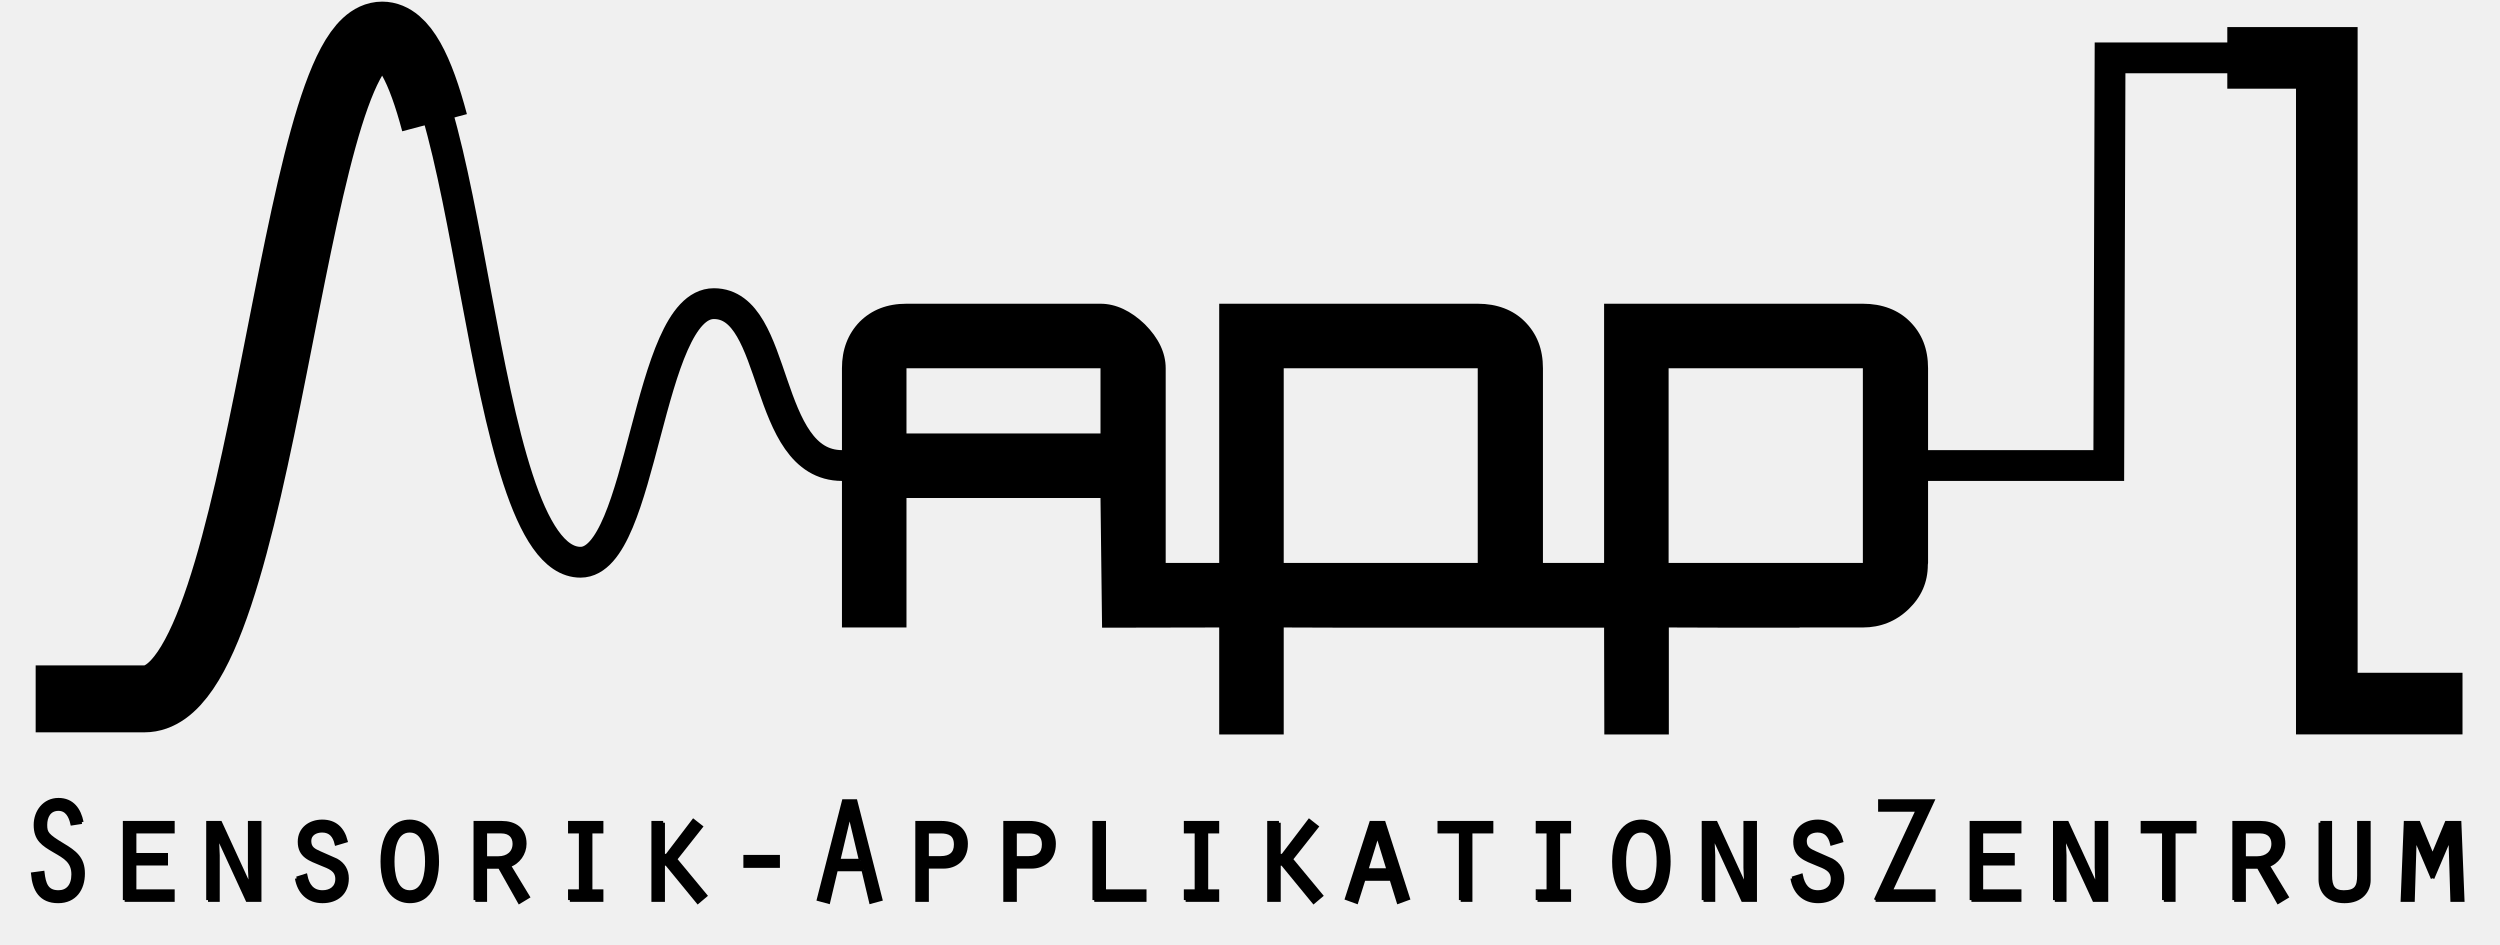
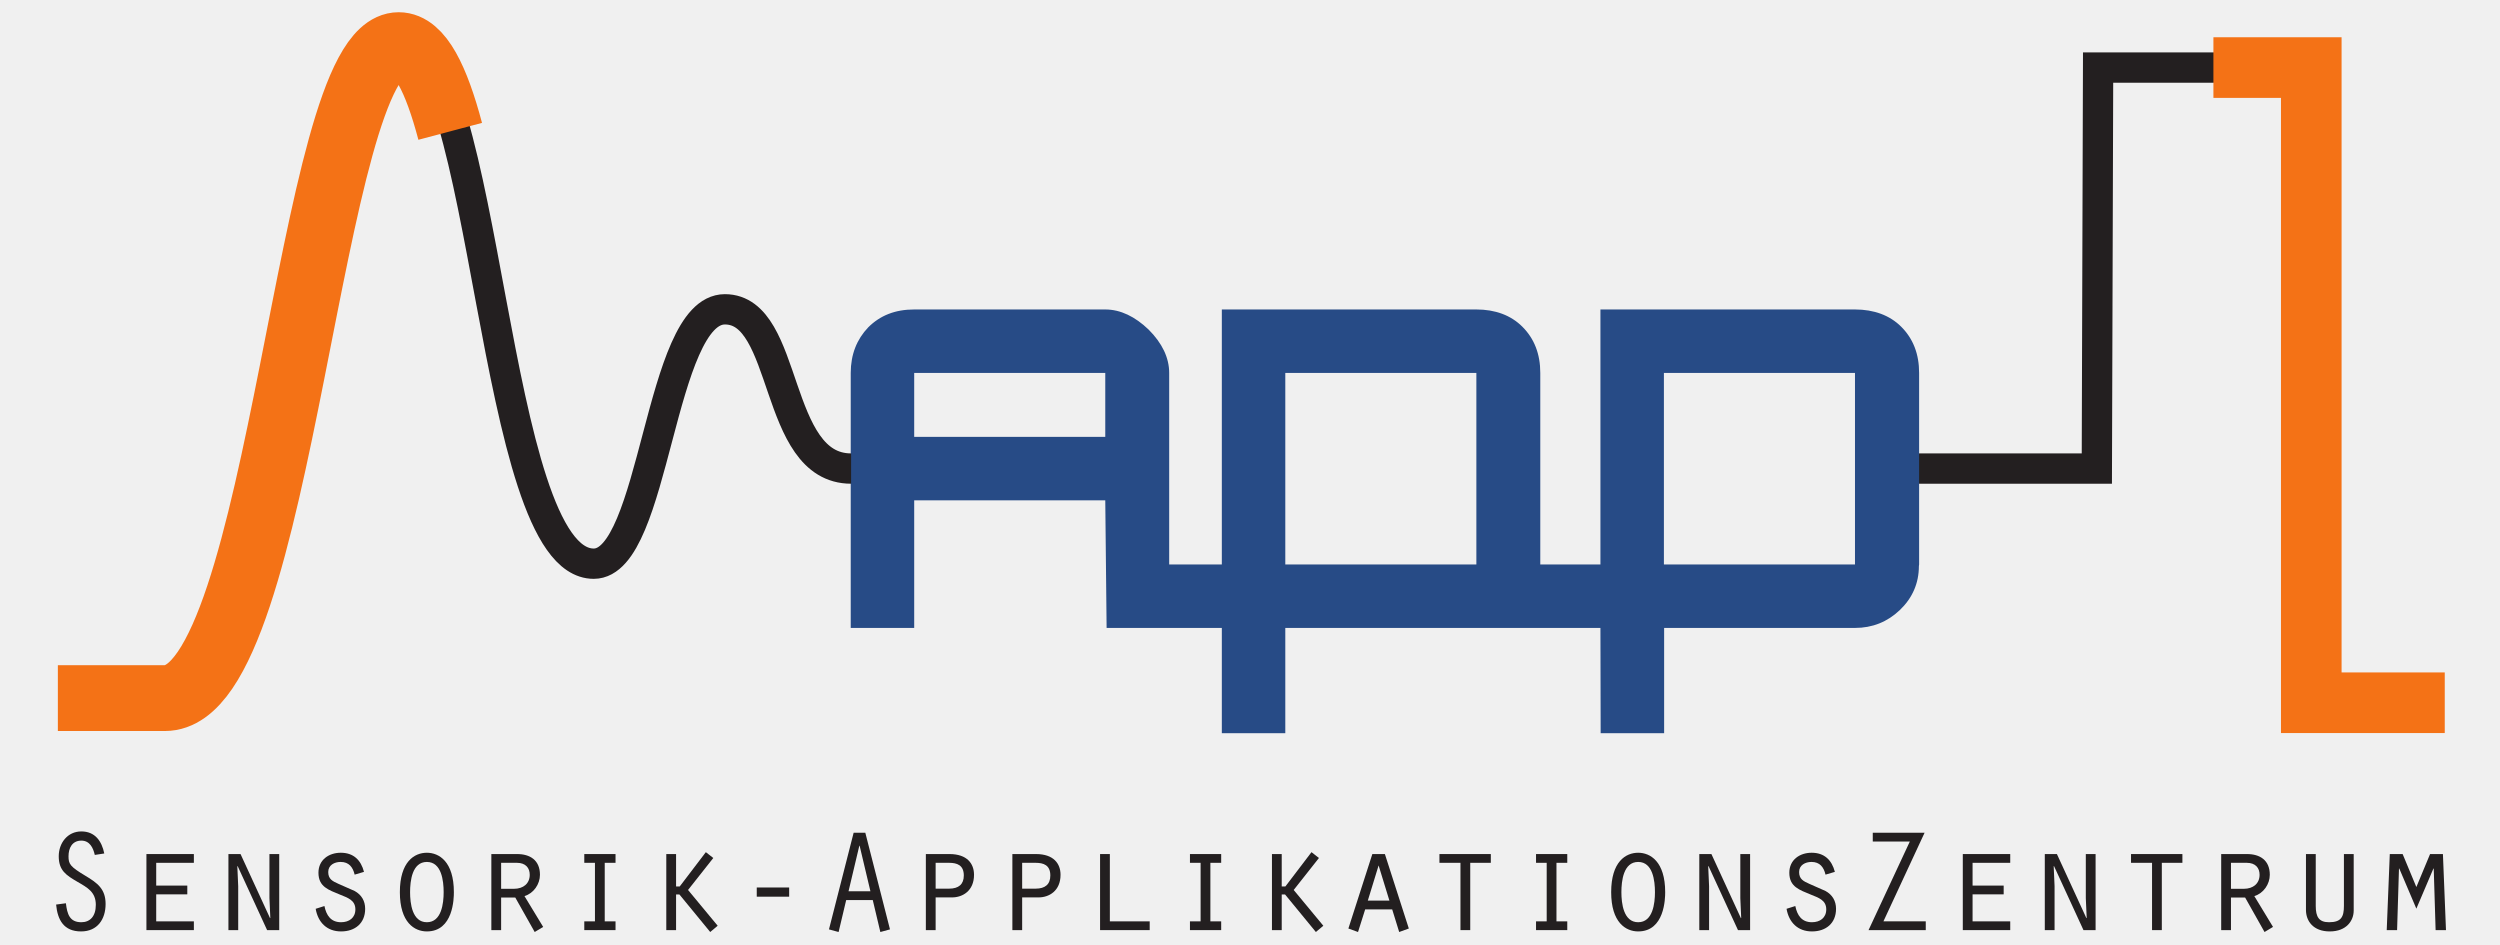
<svg xmlns="http://www.w3.org/2000/svg" id="svg2" version="1.1" width="347.5" height="131.25" xml:space="preserve">
  <defs id="defs6" />
  <g id="g10" transform="matrix(1.25,0,0,-1.25,0,131.25)">
-     <rect transform="scale(1,-1)" y="27.161" x="-344.305" height="282.793" width="337.115" id="rect3059" style="fill:#000000;fill-opacity:1;fill-rule:nonzero;stroke:#ffffff;stroke-width:1.76;stroke-linecap:round;stroke-linejoin:round;stroke-miterlimit:4;stroke-opacity:1;stroke-dasharray:none" />
-     <g id="g3150">
-       <path d="m 211.599,53.233 22.897,0 0.142,45.33 24.103,0 0,-71.521 12.915,0" style="fill:none;stroke:#000000;stroke-width:3.426;stroke-linecap:butt;stroke-linejoin:miter;stroke-miterlimit:3.864;stroke-opacity:1;stroke-dasharray:none" id="path14" />
-       <path style="fill:#000000;fill-opacity:1;fill-rule:nonzero;stroke:none" d="m 100.8,71.225 c -2.147,0 -3.877,-0.675 -5.225,-2.025 -1.289,-1.35 -1.95,-3.065 -1.95,-5.15 l 0,-28.825 7.175,0 0,14.4 21.575,0 0.175,-14.425 13.025,0.025 0,-11.9 7.175,0 0,11.9 7.65,-0.025 27.975,0 0.025,-11.875 7.175,0 0,11.9 7.65,-0.025 6.875,0 0.025,0.025 7.025,0 c 1.962,0 3.663,0.675 5.075,2.025 1.41,1.349 2.15,2.987 2.15,4.95 l 0.025,0.2 0,21.65 c 0,2.147 -0.675,3.851 -2.025,5.2 -1.288,1.289 -3.078,1.975 -5.225,1.975 l -28.775,0 0,-28.825 -6.8,0 0,21.65 c 0,2.147 -0.676,3.851 -2.025,5.2 -1.288,1.289 -3.078,1.975 -5.225,1.975 l -28.75,0 0,-28.825 -5.95,0 0,21.65 c 0,1.717 -0.791,3.366 -2.325,4.9 -1.533,1.472 -3.208,2.275 -4.925,2.275 l -21.575,0 z m 0,-7.175 21.575,0 0,-7.25 -21.575,0 0,7.25 z m 41.95,0 21.575,0 0,-21.65 -21.575,0 0,21.65 z m 42.8,0 21.6,0 0,-21.65 -21.6,0 0,21.65 z" id="path16" />
-       <path d="m 93.652,53.233 c -8.872,0 -6.986,18.002 -14.27,18.002 -7.467,0 -7.838,-28.756 -14.829,-28.756 -11.732,0 -11.834,59.236 -22.055,59.236 -10.221,0 -13.04,-74.749 -26.391,-74.904 -5.954,-0.069 -5.496,0 -5.496,0" style="fill:none;stroke:#000000;stroke-width:3.426;stroke-linecap:butt;stroke-linejoin:miter;stroke-miterlimit:3.864;stroke-opacity:1;stroke-dasharray:none" id="path24" />
-       <path d="m 48.324,91.355 c -1.565,5.893 -3.426,9.743 -5.825,9.743 -10.221,0 -13.081,-73.812 -26.431,-73.812 -8.619,0 -12.102,0 -12.102,0" style="fill:none;stroke:#000000;stroke-width:7.442;stroke-linecap:butt;stroke-linejoin:miter;stroke-miterlimit:3.864;stroke-opacity:1;stroke-dasharray:none" id="path26" />
-       <path d="m 247.676,98.563 11.065,0 0,-71.802 15.09,0" style="fill:none;stroke:#000000;stroke-width:6.853;stroke-linecap:butt;stroke-linejoin:miter;stroke-miterlimit:3.864;stroke-opacity:1;stroke-dasharray:none" id="path28" />
-     </g>
-     <path id="path14-4" style="fill:none;stroke:#ffffff;stroke-width:3.426;stroke-linecap:butt;stroke-linejoin:miter;stroke-miterlimit:3.864;stroke-opacity:1;stroke-dasharray:none" d="m -106.094,-146.586 22.897,0 0.142,45.33 24.103,0 0,-71.521 12.915,0" />
-     <path id="path16-9" d="m -216.893,-128.594 c -2.147,0 -3.877,-0.675 -5.225,-2.025 -1.289,-1.35 -1.95,-3.065 -1.95,-5.15 l 0,-28.825 7.175,0 0,14.4 21.575,0 0.175,-14.425 13.025,0.025 0,-11.9 7.175,0 0,11.9 7.65,-0.025 27.975,0 0.025,-11.875 7.175,0 0,11.9 7.65,-0.025 6.875,0 0.025,0.025 7.025,0 c 1.962,0 3.663,0.675 5.075,2.025 1.41,1.349 2.15,2.987 2.15,4.95 l 0.025,0.2 0,21.65 c 0,2.147 -0.675,3.851 -2.025,5.2 -1.288,1.289 -3.078,1.975 -5.225,1.975 l -28.775,0 0,-28.825 -6.8,0 0,21.65 c 0,2.147 -0.676,3.851 -2.025,5.2 -1.288,1.289 -3.078,1.975 -5.225,1.975 l -28.75,0 0,-28.825 -5.95,0 0,21.65 c 0,1.717 -0.791,3.366 -2.325,4.9 -1.533,1.472 -3.208,2.275 -4.925,2.275 l -21.575,0 z m 0,-7.175 21.575,0 0,-7.25 -21.575,0 0,7.25 z m 41.95,0 21.575,0 0,-21.65 -21.575,0 0,21.65 z m 42.8,0 21.6,0 0,-21.65 -21.6,0 0,21.65 z" style="fill:#ffffff;fill-opacity:1;fill-rule:nonzero;stroke:none" />
-     <path id="path24-0" style="fill:none;stroke:#ffffff;stroke-width:3.426;stroke-linecap:butt;stroke-linejoin:miter;stroke-miterlimit:3.864;stroke-opacity:1;stroke-dasharray:none" d="m -224.041,-146.586 c -8.872,0 -6.986,18.002 -14.27,18.002 -7.467,0 -7.838,-28.756 -14.829,-28.756 -11.732,0 -11.834,59.236 -22.055,59.236 -10.221,0 -13.04,-74.749 -26.391,-74.904 -5.954,-0.069 -5.496,0 -5.496,0" />
-     <path id="path26-0" style="fill:none;stroke:#ffffff;stroke-width:7.442;stroke-linecap:butt;stroke-linejoin:miter;stroke-miterlimit:3.864;stroke-opacity:1;stroke-dasharray:none" d="m -269.369,-108.464 c -1.565,5.893 -3.426,9.743 -5.825,9.743 -10.221,0 -13.081,-73.812 -26.431,-73.812 -8.619,0 -12.102,0 -12.102,0" />
-     <path id="path28-5" style="fill:none;stroke:#ffffff;stroke-width:6.853;stroke-linecap:butt;stroke-linejoin:miter;stroke-miterlimit:3.864;stroke-opacity:1;stroke-dasharray:none" d="m -70.017,-101.257 11.065,0 0,-71.802 15.09,0" />
-     <path id="path30-4" style="fill:#ffffff;fill-opacity:1;fill-rule:nonzero;stroke:none" d="m -308.48,-190.098 c -0.28,1.387 -1.04,2.492 -2.591,2.492 -1.568,0 -2.558,-1.32 -2.558,-2.805 0,-1.617 0.841,-2.145 2.112,-2.888 1.139,-0.66 2.08,-1.155 2.08,-2.607 0,-1.32 -0.677,-1.964 -1.634,-1.964 -1.337,0 -1.601,0.924 -1.749,2.145 l -1.106,-0.148 c 0.165,-1.75 0.875,-3.037 2.822,-3.037 1.848,0 2.773,1.37 2.773,3.103 0,1.7 -0.924,2.376 -2.278,3.185 -1.733,1.04 -1.914,1.32 -1.914,2.212 0,0.924 0.413,1.766 1.452,1.766 0.941,0 1.337,-0.809 1.518,-1.618 l 1.073,0.165" />
-     <path id="path32-9" style="fill:#ffffff;fill-opacity:1;fill-rule:nonzero;stroke:none" d="m -303.715,-198.762 5.364,0 0,0.99 -4.258,0 0,3.053 3.515,0 0,0.99 -3.515,0 0,2.575 4.258,0 0,0.99 -5.364,0 0,-8.598" />
-     <path id="path34-9" style="fill:#ffffff;fill-opacity:1;fill-rule:nonzero;stroke:none" d="m -294.444,-198.762 1.105,0 0,4.968 -0.099,2.245 0.033,0.033 3.334,-7.245 1.369,0 0,8.598 -1.106,0 0,-4.984 0.099,-2.228 -0.033,-0.033 -3.333,7.245 -1.37,0 0,-8.598" />
-     <path id="path36-0" style="fill:#ffffff;fill-opacity:1;fill-rule:nonzero;stroke:none" d="m -284.579,-196.353 c 0.264,-1.535 1.271,-2.558 2.872,-2.558 1.584,0 2.723,0.924 2.723,2.558 0,0.891 -0.412,1.585 -1.188,2.014 l -1.832,0.809 c -0.66,0.297 -1.155,0.528 -1.155,1.337 0,0.776 0.693,1.139 1.403,1.139 0.941,0 1.386,-0.594 1.584,-1.436 l 1.056,0.313 c -0.346,1.337 -1.188,2.162 -2.624,2.162 -1.353,0 -2.525,-0.809 -2.525,-2.261 0,-1.617 1.188,-1.948 2.443,-2.476 0.842,-0.346 1.733,-0.611 1.733,-1.666 0,-0.957 -0.709,-1.452 -1.617,-1.452 -1.155,0 -1.667,0.775 -1.882,1.832 l -0.99,-0.314" />
-     <path id="path38-2" style="fill:#ffffff;fill-opacity:1;fill-rule:evenodd;stroke:none" d="m -272.008,-190.015 c -1.419,0 -3.053,-1.023 -3.053,-4.456 0,-3.449 1.667,-4.439 3.053,-4.439 3.004,0 3.053,3.746 3.053,4.439 0,3.466 -1.684,4.456 -3.053,4.456 z m 0,-1.04 c 1.667,0 1.898,-2.145 1.898,-3.416 0,-1.254 -0.231,-3.4 -1.898,-3.4 -1.667,0 -1.898,2.145 -1.898,3.4 0,1.271 0.231,3.416 1.898,3.416" />
-     <path id="path40-3" style="fill:#ffffff;fill-opacity:1;fill-rule:evenodd;stroke:none" d="m -263.611,-194.092 0,2.938 1.782,0 c 0.99,0 1.452,-0.578 1.452,-1.354 0,-0.973 -0.709,-1.584 -1.782,-1.584 l -1.452,0 z m -1.106,-4.671 1.106,0 0,3.68 1.601,0 2.195,-3.895 0.957,0.578 -2.112,3.482 c 1.039,0.314 1.749,1.354 1.749,2.409 0,1.667 -1.139,2.343 -2.574,2.343 l -2.921,0 0,-8.598" />
-     <path id="path42-7" style="fill:#ffffff;fill-opacity:1;fill-rule:nonzero;stroke:none" d="m -254.209,-198.762 3.532,0 0,0.99 -1.222,0 0,6.618 1.222,0 0,0.99 -3.532,0 0,-0.99 1.205,0 0,-6.618 -1.205,0 0,-0.99" />
-     <path id="path44-1" style="fill:#ffffff;fill-opacity:1;fill-rule:nonzero;stroke:none" d="m -243.832,-190.164 -1.106,0 0,-8.598 1.106,0 0,4.027 0.379,0 3.482,-4.241 0.842,0.709 -3.35,4.043 2.855,3.614 -0.842,0.66 -2.954,-3.879 -0.412,0 0,3.664" />
-     <path id="path46-1" style="fill:#ffffff;fill-opacity:1;fill-rule:nonzero;stroke:none" d="m -234.71,-194.983 3.664,0 0,1.04 -3.664,0 0,-1.04 z" />
-     <path id="path48-2" style="fill:#ffffff;fill-opacity:1;fill-rule:evenodd;stroke:none" d="m -221.594,-195.363 0.858,-3.614 1.09,0.297 -2.789,10.925 -1.32,0 -2.789,-10.925 1.089,-0.297 0.858,3.614 3.004,0 z m -0.264,0.991 -2.476,0 1.221,5.149 0.033,0 1.221,-5.149" />
-     <path id="path50-6" style="fill:#ffffff;fill-opacity:1;fill-rule:evenodd;stroke:none" d="m -214.485,-195.065 1.848,0 c 1.205,0 2.492,0.743 2.492,2.558 0,1.254 -0.775,2.343 -2.772,2.343 l -2.674,0 0,-8.598 1.106,0 0,3.697 z m 0,0.99 0,2.921 1.518,0 c 0.908,0 1.667,-0.264 1.667,-1.436 0,-0.99 -0.578,-1.485 -1.667,-1.485 l -1.518,0" />
-     <path id="path52-2" style="fill:#ffffff;fill-opacity:1;fill-rule:evenodd;stroke:none" d="m -204.703,-195.065 1.849,0 c 1.204,0 2.491,0.743 2.491,2.558 0,1.254 -0.775,2.343 -2.772,2.343 l -2.674,0 0,-8.598 1.106,0 0,3.697 z m 0,0.99 0,2.921 1.518,0 c 0.908,0 1.667,-0.264 1.667,-1.436 0,-0.99 -0.577,-1.485 -1.667,-1.485 l -1.518,0" />
-     <path id="path54-5" style="fill:#ffffff;fill-opacity:1;fill-rule:nonzero;stroke:none" d="m -195.894,-198.762 5.611,0 0,0.99 -4.505,0 0,7.608 -1.106,0 0,-8.598" />
-     <path id="path56-5" style="fill:#ffffff;fill-opacity:1;fill-rule:nonzero;stroke:none" d="m -185.732,-198.762 3.532,0 0,0.99 -1.222,0 0,6.618 1.222,0 0,0.99 -3.532,0 0,-0.99 1.205,0 0,-6.618 -1.205,0 0,-0.99" />
-     <path id="path58-0" style="fill:#ffffff;fill-opacity:1;fill-rule:nonzero;stroke:none" d="m -175.356,-190.164 -1.105,0 0,-8.598 1.105,0 0,4.027 0.38,0 3.482,-4.241 0.842,0.709 -3.35,4.043 2.854,3.614 -0.841,0.66 -2.954,-3.879 -0.413,0 0,3.664" />
-     <path id="path60-0" style="fill:#ffffff;fill-opacity:1;fill-rule:evenodd;stroke:none" d="m -162.867,-196.419 0.792,-2.558 1.089,0.396 -2.706,8.416 -1.419,0 -2.707,-8.416 1.089,-0.396 0.809,2.558 3.053,0 z m -0.313,0.99 -2.443,0 1.221,3.977 1.222,-3.977" />
-     <path id="path62-3" style="fill:#ffffff;fill-opacity:1;fill-rule:nonzero;stroke:none" d="m -155.147,-198.762 1.105,0 0,7.608 2.327,0 0,0.99 -5.809,0 0,-0.99 2.377,0 0,-7.608" />
-     <path id="path64-9" style="fill:#ffffff;fill-opacity:1;fill-rule:nonzero;stroke:none" d="m -146.603,-198.762 3.532,0 0,0.99 -1.222,0 0,6.618 1.222,0 0,0.99 -3.532,0 0,-0.99 1.205,0 0,-6.618 -1.205,0 0,-0.99" />
-     <path id="path66-2" style="fill:#ffffff;fill-opacity:1;fill-rule:evenodd;stroke:none" d="m -135.054,-190.015 c -1.42,0 -3.053,-1.023 -3.053,-4.456 0,-3.449 1.666,-4.439 3.053,-4.439 3.003,0 3.053,3.746 3.053,4.439 0,3.466 -1.684,4.456 -3.053,4.456 z m 0,-1.04 c 1.666,0 1.897,-2.145 1.897,-3.416 0,-1.254 -0.231,-3.4 -1.897,-3.4 -1.668,0 -1.898,2.145 -1.898,3.4 0,1.271 0.23,3.416 1.898,3.416" />
-     <path id="path68-2" style="fill:#ffffff;fill-opacity:1;fill-rule:nonzero;stroke:none" d="m -128.144,-198.762 1.106,0 0,4.968 -0.099,2.245 0.033,0.033 3.334,-7.245 1.37,0 0,8.598 -1.106,0 0,-4.984 0.099,-2.228 -0.034,-0.033 -3.333,7.245 -1.37,0 0,-8.598" />
-     <path id="path70-9" style="fill:#ffffff;fill-opacity:1;fill-rule:nonzero;stroke:none" d="m -118.279,-196.353 c 0.264,-1.535 1.271,-2.558 2.872,-2.558 1.584,0 2.723,0.924 2.723,2.558 0,0.891 -0.413,1.585 -1.189,2.014 l -1.831,0.809 c -0.661,0.297 -1.156,0.528 -1.156,1.337 0,0.776 0.694,1.139 1.403,1.139 0.941,0 1.386,-0.594 1.584,-1.436 l 1.057,0.313 c -0.347,1.337 -1.189,2.162 -2.625,2.162 -1.353,0 -2.525,-0.809 -2.525,-2.261 0,-1.617 1.189,-1.948 2.443,-2.476 0.842,-0.346 1.733,-0.611 1.733,-1.666 0,-0.957 -0.71,-1.452 -1.617,-1.452 -1.156,0 -1.667,0.775 -1.882,1.832 l -0.99,-0.314" />
-     <path id="path72-0" style="fill:#ffffff;fill-opacity:1;fill-rule:nonzero;stroke:none" d="m -109.009,-198.762 6.469,0 0,0.99 -4.786,0 4.654,10.018 -5.859,0 0,-0.99 4.192,0 -4.67,-10.018" />
-     <path id="path74-7" style="fill:#ffffff;fill-opacity:1;fill-rule:nonzero;stroke:none" d="m -98.352,-198.762 5.363,0 0,0.99 -4.258,0 0,3.053 3.516,0 0,0.99 -3.516,0 0,2.575 4.258,0 0,0.99 -5.363,0 0,-8.598" />
-     <path id="path76-7" style="fill:#ffffff;fill-opacity:1;fill-rule:nonzero;stroke:none" d="m -89.081,-198.762 1.105,0 0,4.968 -0.099,2.245 0.033,0.033 3.334,-7.245 1.37,0 0,8.598 -1.106,0 0,-4.984 0.099,-2.228 -0.033,-0.033 -3.334,7.245 -1.369,0 0,-8.598" />
-     <path id="path78-2" style="fill:#ffffff;fill-opacity:1;fill-rule:nonzero;stroke:none" d="m -76.955,-198.762 1.105,0 0,7.608 2.327,0 0,0.99 -5.809,0 0,-0.99 2.377,0 0,-7.608" />
-     <path id="path80-7" style="fill:#ffffff;fill-opacity:1;fill-rule:evenodd;stroke:none" d="m -68.031,-194.092 0,2.938 1.782,0 c 0.99,0 1.452,-0.578 1.452,-1.354 0,-0.973 -0.709,-1.584 -1.782,-1.584 l -1.452,0 z m -1.106,-4.671 1.106,0 0,3.68 1.601,0 2.194,-3.895 0.957,0.578 -2.112,3.482 c 1.04,0.314 1.749,1.354 1.749,2.409 0,1.667 -1.138,2.343 -2.574,2.343 l -2.921,0 0,-8.598" />
-     <path id="path82-3" style="fill:#ffffff;fill-opacity:1;fill-rule:nonzero;stroke:none" d="m -59.553,-190.164 0,-6.321 c 0,-1.254 0.825,-2.426 2.69,-2.426 1.898,0 2.707,1.221 2.707,2.36 l 0,6.386 -1.106,0 0,-5.858 c 0,-1.238 -0.297,-1.848 -1.683,-1.848 -1.139,0 -1.502,0.594 -1.502,1.848 l 0,5.858 -1.106,0" />
-     <path id="path84-4" style="fill:#ffffff;fill-opacity:1;fill-rule:nonzero;stroke:none" d="m -47.072,-196.336 1.931,4.538 0.033,0 0.214,-6.964 1.172,0 -0.346,8.598 -1.453,0 -1.551,-3.729 -1.551,3.729 -1.453,0 -0.346,-8.598 1.172,0 0.214,6.964 0.033,0 1.931,-4.538" />
-     <g id="g3120" style="fill:#000000;stroke:#000000;stroke-width:0.4;stroke-miterlimit:4;stroke-dasharray:none" transform="translate(-3.44485,59.11494)">
-       <path d="m 12.539,-45.537 c -0.28,1.387 -1.04,2.492 -2.591,2.492 -1.568,0 -2.558,-1.32 -2.558,-2.805 0,-1.617 0.841,-2.145 2.112,-2.888 1.139,-0.66 2.08,-1.155 2.08,-2.607 0,-1.32 -0.677,-1.964 -1.634,-1.964 -1.337,0 -1.601,0.924 -1.749,2.145 l -1.106,-0.148 c 0.165,-1.75 0.875,-3.037 2.822,-3.037 1.848,0 2.773,1.37 2.773,3.103 0,1.7 -0.924,2.376 -2.278,3.185 -1.733,1.04 -1.914,1.32 -1.914,2.212 0,0.924 0.413,1.766 1.452,1.766 0.941,0 1.337,-0.809 1.518,-1.618 l 1.073,0.165" style="fill:#000000;fill-opacity:1;fill-rule:nonzero;stroke:#000000;stroke-width:0.4;stroke-miterlimit:4;stroke-dasharray:none" id="path30-4-3" />
-       <path d="m 17.305,-54.201 5.364,0 0,0.99 -4.258,0 0,3.053 3.515,0 0,0.99 -3.515,0 0,2.575 4.258,0 0,0.99 -5.364,0 0,-8.598" style="fill:#000000;fill-opacity:1;fill-rule:nonzero;stroke:#000000;stroke-width:0.4;stroke-miterlimit:4;stroke-dasharray:none" id="path32-9-6" />
-       <path d="m 26.576,-54.201 1.105,0 0,4.968 -0.099,2.245 0.033,0.033 3.334,-7.245 1.369,0 0,8.598 -1.106,0 0,-4.984 0.099,-2.228 -0.033,-0.033 -3.333,7.245 -1.37,0 0,-8.598" style="fill:#000000;fill-opacity:1;fill-rule:nonzero;stroke:#000000;stroke-width:0.4;stroke-miterlimit:4;stroke-dasharray:none" id="path34-9-7" />
-       <path d="m 36.44,-51.791 c 0.264,-1.535 1.271,-2.558 2.872,-2.558 1.584,0 2.723,0.924 2.723,2.558 0,0.891 -0.412,1.585 -1.188,2.014 l -1.832,0.809 c -0.66,0.297 -1.155,0.528 -1.155,1.337 0,0.776 0.693,1.139 1.403,1.139 0.941,0 1.386,-0.594 1.584,-1.436 l 1.056,0.313 c -0.346,1.337 -1.188,2.162 -2.624,2.162 -1.353,0 -2.525,-0.809 -2.525,-2.261 0,-1.617 1.188,-1.948 2.443,-2.476 0.842,-0.346 1.733,-0.611 1.733,-1.666 0,-0.957 -0.709,-1.452 -1.617,-1.452 -1.155,0 -1.667,0.775 -1.882,1.832 l -0.99,-0.314" style="fill:#000000;fill-opacity:1;fill-rule:nonzero;stroke:#000000;stroke-width:0.4;stroke-miterlimit:4;stroke-dasharray:none" id="path36-0-5" />
-       <path d="m 49.012,-45.454 c -1.419,0 -3.053,-1.023 -3.053,-4.456 0,-3.449 1.667,-4.439 3.053,-4.439 3.004,0 3.053,3.746 3.053,4.439 0,3.466 -1.684,4.456 -3.053,4.456 z m 0,-1.04 c 1.667,0 1.898,-2.145 1.898,-3.416 0,-1.254 -0.231,-3.4 -1.898,-3.4 -1.667,0 -1.898,2.145 -1.898,3.4 0,1.271 0.231,3.416 1.898,3.416" style="fill:#000000;fill-opacity:1;fill-rule:evenodd;stroke:#000000;stroke-width:0.4;stroke-miterlimit:4;stroke-dasharray:none" id="path38-2-3" />
-       <path d="m 57.408,-49.53 0,2.938 1.782,0 c 0.99,0 1.452,-0.578 1.452,-1.354 0,-0.973 -0.709,-1.584 -1.782,-1.584 l -1.452,0 z m -1.106,-4.671 1.106,0 0,3.68 1.601,0 2.195,-3.895 0.957,0.578 -2.112,3.482 c 1.039,0.314 1.749,1.354 1.749,2.409 0,1.667 -1.139,2.343 -2.574,2.343 l -2.921,0 0,-8.598" style="fill:#000000;fill-opacity:1;fill-rule:evenodd;stroke:#000000;stroke-width:0.4;stroke-miterlimit:4;stroke-dasharray:none" id="path40-3-5" />
-       <path d="m 66.811,-54.201 3.532,0 0,0.99 -1.222,0 0,6.618 1.222,0 0,0.99 -3.532,0 0,-0.99 1.205,0 0,-6.618 -1.205,0 0,-0.99" style="fill:#000000;fill-opacity:1;fill-rule:nonzero;stroke:#000000;stroke-width:0.4;stroke-miterlimit:4;stroke-dasharray:none" id="path42-7-6" />
-       <path d="m 77.187,-45.603 -1.106,0 0,-8.598 1.106,0 0,4.027 0.379,0 3.482,-4.241 0.842,0.709 -3.35,4.043 2.855,3.614 -0.842,0.66 -2.954,-3.879 -0.412,0 0,3.664" style="fill:#000000;fill-opacity:1;fill-rule:nonzero;stroke:#000000;stroke-width:0.4;stroke-miterlimit:4;stroke-dasharray:none" id="path44-1-2" />
-       <path d="m 86.309,-50.421 3.664,0 0,1.04 -3.664,0 0,-1.04 z" style="fill:#000000;fill-opacity:1;fill-rule:nonzero;stroke:#000000;stroke-width:0.4;stroke-miterlimit:4;stroke-dasharray:none" id="path46-1-9" />
-       <path d="m 99.426,-50.801 0.858,-3.614 1.09,0.297 -2.789,10.925 -1.32,0 -2.789,-10.925 1.089,-0.297 0.858,3.614 3.004,0 z m -0.264,0.991 -2.476,0 1.221,5.149 0.033,0 1.221,-5.149" style="fill:#000000;fill-opacity:1;fill-rule:evenodd;stroke:#000000;stroke-width:0.4;stroke-miterlimit:4;stroke-dasharray:none" id="path48-2-1" />
-       <path d="m 106.534,-50.504 1.848,0 c 1.205,0 2.492,0.743 2.492,2.558 0,1.254 -0.775,2.343 -2.772,2.343 l -2.674,0 0,-8.598 1.106,0 0,3.697 z m 0,0.99 0,2.921 1.518,0 c 0.908,0 1.667,-0.264 1.667,-1.436 0,-0.99 -0.578,-1.485 -1.667,-1.485 l -1.518,0" style="fill:#000000;fill-opacity:1;fill-rule:evenodd;stroke:#000000;stroke-width:0.4;stroke-miterlimit:4;stroke-dasharray:none" id="path50-6-2" />
-       <path d="m 116.317,-50.504 1.849,0 c 1.204,0 2.491,0.743 2.491,2.558 0,1.254 -0.775,2.343 -2.772,2.343 l -2.674,0 0,-8.598 1.106,0 0,3.697 z m 0,0.99 0,2.921 1.518,0 c 0.908,0 1.667,-0.264 1.667,-1.436 0,-0.99 -0.577,-1.485 -1.667,-1.485 l -1.518,0" style="fill:#000000;fill-opacity:1;fill-rule:evenodd;stroke:#000000;stroke-width:0.4;stroke-miterlimit:4;stroke-dasharray:none" id="path52-2-7" />
-       <path d="m 125.126,-54.201 5.611,0 0,0.99 -4.505,0 0,7.608 -1.106,0 0,-8.598" style="fill:#000000;fill-opacity:1;fill-rule:nonzero;stroke:#000000;stroke-width:0.4;stroke-miterlimit:4;stroke-dasharray:none" id="path54-5-0" />
-       <path d="m 135.287,-54.201 3.532,0 0,0.99 -1.222,0 0,6.618 1.222,0 0,0.99 -3.532,0 0,-0.99 1.205,0 0,-6.618 -1.205,0 0,-0.99" style="fill:#000000;fill-opacity:1;fill-rule:nonzero;stroke:#000000;stroke-width:0.4;stroke-miterlimit:4;stroke-dasharray:none" id="path56-5-9" />
-       <path d="m 145.663,-45.603 -1.105,0 0,-8.598 1.105,0 0,4.027 0.38,0 3.482,-4.241 0.842,0.709 -3.35,4.043 2.854,3.614 -0.841,0.66 -2.954,-3.879 -0.413,0 0,3.664" style="fill:#000000;fill-opacity:1;fill-rule:nonzero;stroke:#000000;stroke-width:0.4;stroke-miterlimit:4;stroke-dasharray:none" id="path58-0-3" />
-       <path d="m 158.153,-51.857 0.792,-2.558 1.089,0.396 -2.706,8.416 -1.419,0 -2.707,-8.416 1.089,-0.396 0.809,2.558 3.053,0 z m -0.313,0.99 -2.443,0 1.221,3.977 1.222,-3.977" style="fill:#000000;fill-opacity:1;fill-rule:evenodd;stroke:#000000;stroke-width:0.4;stroke-miterlimit:4;stroke-dasharray:none" id="path60-0-6" />
-       <path d="m 165.873,-54.201 1.105,0 0,7.608 2.327,0 0,0.99 -5.809,0 0,-0.99 2.377,0 0,-7.608" style="fill:#000000;fill-opacity:1;fill-rule:nonzero;stroke:#000000;stroke-width:0.4;stroke-miterlimit:4;stroke-dasharray:none" id="path62-3-0" />
-       <path d="m 174.417,-54.201 3.532,0 0,0.99 -1.222,0 0,6.618 1.222,0 0,0.99 -3.532,0 0,-0.99 1.205,0 0,-6.618 -1.205,0 0,-0.99" style="fill:#000000;fill-opacity:1;fill-rule:nonzero;stroke:#000000;stroke-width:0.4;stroke-miterlimit:4;stroke-dasharray:none" id="path64-9-6" />
-       <path d="m 185.965,-45.454 c -1.42,0 -3.053,-1.023 -3.053,-4.456 0,-3.449 1.666,-4.439 3.053,-4.439 3.003,0 3.053,3.746 3.053,4.439 0,3.466 -1.684,4.456 -3.053,4.456 z m 0,-1.04 c 1.666,0 1.897,-2.145 1.897,-3.416 0,-1.254 -0.231,-3.4 -1.897,-3.4 -1.668,0 -1.898,2.145 -1.898,3.4 0,1.271 0.23,3.416 1.898,3.416" style="fill:#000000;fill-opacity:1;fill-rule:evenodd;stroke:#000000;stroke-width:0.4;stroke-miterlimit:4;stroke-dasharray:none" id="path66-2-2" />
-       <path d="m 192.875,-54.201 1.106,0 0,4.968 -0.099,2.245 0.033,0.033 3.334,-7.245 1.37,0 0,8.598 -1.106,0 0,-4.984 0.099,-2.228 -0.034,-0.033 -3.333,7.245 -1.37,0 0,-8.598" style="fill:#000000;fill-opacity:1;fill-rule:nonzero;stroke:#000000;stroke-width:0.4;stroke-miterlimit:4;stroke-dasharray:none" id="path68-2-6" />
-       <path d="m 202.74,-51.791 c 0.264,-1.535 1.271,-2.558 2.872,-2.558 1.584,0 2.723,0.924 2.723,2.558 0,0.891 -0.413,1.585 -1.189,2.014 l -1.831,0.809 c -0.661,0.297 -1.156,0.528 -1.156,1.337 0,0.776 0.694,1.139 1.403,1.139 0.941,0 1.386,-0.594 1.584,-1.436 l 1.057,0.313 c -0.347,1.337 -1.189,2.162 -2.625,2.162 -1.353,0 -2.525,-0.809 -2.525,-2.261 0,-1.617 1.189,-1.948 2.443,-2.476 0.842,-0.346 1.733,-0.611 1.733,-1.666 0,-0.957 -0.71,-1.452 -1.617,-1.452 -1.156,0 -1.667,0.775 -1.882,1.832 l -0.99,-0.314" style="fill:#000000;fill-opacity:1;fill-rule:nonzero;stroke:#000000;stroke-width:0.4;stroke-miterlimit:4;stroke-dasharray:none" id="path70-9-1" />
-       <path d="m 212.011,-54.201 6.469,0 0,0.99 -4.786,0 4.654,10.018 -5.859,0 0,-0.99 4.192,0 -4.67,-10.018" style="fill:#000000;fill-opacity:1;fill-rule:nonzero;stroke:#000000;stroke-width:0.4;stroke-miterlimit:4;stroke-dasharray:none" id="path72-0-8" />
-       <path d="m 222.667,-54.201 5.363,0 0,0.99 -4.258,0 0,3.053 3.516,0 0,0.99 -3.516,0 0,2.575 4.258,0 0,0.99 -5.363,0 0,-8.598" style="fill:#000000;fill-opacity:1;fill-rule:nonzero;stroke:#000000;stroke-width:0.4;stroke-miterlimit:4;stroke-dasharray:none" id="path74-7-7" />
-       <path d="m 231.938,-54.201 1.105,0 0,4.968 -0.099,2.245 0.033,0.033 3.334,-7.245 1.37,0 0,8.598 -1.106,0 0,-4.984 0.099,-2.228 -0.033,-0.033 -3.334,7.245 -1.369,0 0,-8.598" style="fill:#000000;fill-opacity:1;fill-rule:nonzero;stroke:#000000;stroke-width:0.4;stroke-miterlimit:4;stroke-dasharray:none" id="path76-7-9" />
-       <path d="m 244.064,-54.201 1.105,0 0,7.608 2.327,0 0,0.99 -5.809,0 0,-0.99 2.377,0 0,-7.608" style="fill:#000000;fill-opacity:1;fill-rule:nonzero;stroke:#000000;stroke-width:0.4;stroke-miterlimit:4;stroke-dasharray:none" id="path78-2-2" />
-       <path d="m 252.988,-49.53 0,2.938 1.782,0 c 0.99,0 1.452,-0.578 1.452,-1.354 0,-0.973 -0.709,-1.584 -1.782,-1.584 l -1.452,0 z m -1.106,-4.671 1.106,0 0,3.68 1.601,0 2.194,-3.895 0.957,0.578 -2.112,3.482 c 1.04,0.314 1.749,1.354 1.749,2.409 0,1.667 -1.138,2.343 -2.574,2.343 l -2.921,0 0,-8.598" style="fill:#000000;fill-opacity:1;fill-rule:evenodd;stroke:#000000;stroke-width:0.4;stroke-miterlimit:4;stroke-dasharray:none" id="path80-7-0" />
-       <path d="m 261.466,-45.603 0,-6.321 c 0,-1.254 0.825,-2.426 2.69,-2.426 1.898,0 2.707,1.221 2.707,2.36 l 0,6.386 -1.106,0 0,-5.858 c 0,-1.238 -0.297,-1.848 -1.683,-1.848 -1.139,0 -1.502,0.594 -1.502,1.848 l 0,5.858 -1.106,0" style="fill:#000000;fill-opacity:1;fill-rule:nonzero;stroke:#000000;stroke-width:0.4;stroke-miterlimit:4;stroke-dasharray:none" id="path82-3-2" />
-       <path d="m 273.947,-51.775 1.931,4.538 0.033,0 0.214,-6.964 1.172,0 -0.346,8.598 -1.453,0 -1.551,-3.729 -1.551,3.729 -1.453,0 -0.346,-8.598 1.172,0 0.214,6.964 0.033,0 1.931,-4.538" style="fill:#000000;fill-opacity:1;fill-rule:nonzero;stroke:#000000;stroke-width:0.4;stroke-miterlimit:4;stroke-dasharray:none" id="path84-4-3" />
+     <g transform="matrix(0.09835303,0,0,0.09836843,2.534641,0.531228)" id="g3071">
+       <path d="m 2115.99,532.332 228.97,0 1.42,453.297 241.03,0 0,-715.207 129.15,0" style="fill:none;stroke:#231f20;stroke-width:34.264;stroke-linecap:butt;stroke-linejoin:miter;stroke-miterlimit:3.864;stroke-opacity:1;stroke-dasharray:none" id="path14-2" />
+       <path id="path16-91" transform="matrix(8.001252,0,0,-8,2.436398,1048.426)" d="m 125.656,42.031 c -2.683,0 -4.815,0.844 -6.5,2.531 -1.611,1.687 -2.469,3.831 -2.469,6.438 l 0,36.031 8.969,0 0,-18.031 27,0 0.188,18.031 16.281,0 0,14.875 8.969,0 0,-14.875 9.562,0 34.969,0 0.031,14.875 8.969,0 0,-14.875 9.562,0 8.594,0 0.031,0 8.781,0 c 2.452,0 4.579,-0.844 6.344,-2.531 1.762,-1.686 2.688,-3.766 2.688,-6.219 l 0.031,-0.219 0,-27.062 c 0,-2.684 -0.844,-4.845 -2.531,-6.531 -1.61,-1.611 -3.848,-2.438 -6.531,-2.438 l -35.969,0 0,36.031 -8.5,0 0,-27.062 c 0,-2.684 -0.845,-4.845 -2.531,-6.531 -1.61,-1.611 -3.817,-2.438 -6.5,-2.438 l -35.969,0 0,36.031 -7.438,0 0,-27.062 c 0,-2.147 -0.989,-4.208 -2.906,-6.125 -1.916,-1.84 -3.979,-2.844 -6.125,-2.844 l -27,0 z m 0,8.969 27,0 0,9.031 -27,0 0,-9.031 z m 52.438,0 27,0 0,27.062 -27,0 0,-27.062 z m 53.5,0 27,0 0,27.062 -27,0 0,-27.062 z" style="fill:#274b86;fill-opacity:1;fill-rule:nonzero;stroke:none" />
+       <path d="m 936.516,532.332 c -88.719,0 -69.86,180.02 -142.696,180.02 -74.672,0 -78.382,-287.559 -148.289,-287.559 -117.316,0 -118.336,592.357 -220.547,592.357 -102.207,0 -130.402,-747.49 -263.906,-749.041 -59.543,-0.691 -54.957,0 -54.957,0" style="fill:none;stroke:#231f20;stroke-width:34.264;stroke-linecap:butt;stroke-linejoin:miter;stroke-miterlimit:3.864;stroke-opacity:1;stroke-dasharray:none" id="path24-2" />
+       <path d="m 483.238,913.551 c -15.652,58.929 -34.258,97.429 -58.254,97.429 -102.207,0 -130.808,-738.125 -264.312,-738.125 -86.192,0 -121.024,0 -121.024,0" style="fill:none;stroke:#f47216;stroke-width:74.424;stroke-linecap:butt;stroke-linejoin:miter;stroke-miterlimit:3.864;stroke-opacity:1;stroke-dasharray:none" id="path26-7" />
+       <path d="m 2476.76,985.629 110.65,0 0,-718.02 150.9,0" style="fill:none;stroke:#f47216;stroke-width:68.529;stroke-linecap:butt;stroke-linejoin:miter;stroke-miterlimit:3.864;stroke-opacity:1;stroke-dasharray:none" id="path28-0" />
+       <path d="m 92.129,97.211 c -2.805,13.867 -10.398,24.922 -25.91,24.922 -15.676,0 -25.578,-13.203 -25.578,-28.055 0,-16.172 8.414,-21.453 21.121,-28.883 11.387,-6.598 20.797,-11.551 20.797,-26.074 0,-13.203 -6.766,-19.637 -16.34,-19.637 -13.367,0 -16.008,9.242 -17.492,21.453 L 37.668,39.453 C 39.32,21.957 46.418,9.086 65.891,9.086 c 18.484,0 27.727,13.699 27.727,31.027 0,16.996 -9.242,23.762 -22.777,31.848 -17.328,10.399 -19.145,13.203 -19.145,22.117 0,9.242 4.129,17.66 14.524,17.66 9.406,0 13.367,-8.09 15.184,-16.175 l 10.727,1.648" style="fill:#231f20;fill-opacity:1;fill-rule:nonzero;stroke:none" id="path30" />
+       <path d="m 139.781,10.57 53.637,0 0,9.902 -42.578,0 0,30.531 35.152,0 0,9.902 -35.152,0 0,25.746 42.578,0 0,9.899 -53.637,0 0,-85.981" style="fill:#231f20;fill-opacity:1;fill-rule:nonzero;stroke:none" id="path32" />
+       <path d="m 232.492,10.57 11.055,0 0,49.676 -0.988,22.445 0.328,0.328 33.34,-72.449 13.695,0 0,85.981 -11.059,0 0,-49.84 0.992,-22.277 -0.332,-0.328 -33.335,72.445 -13.696,0 0,-85.981" style="fill:#231f20;fill-opacity:1;fill-rule:nonzero;stroke:none" id="path34" />
+       <path d="m 331.137,34.664 c 2.644,-15.348 12.711,-25.578 28.718,-25.578 15.844,0 27.231,9.242 27.231,25.578 0,8.914 -4.125,15.848 -11.883,20.137 l -18.32,8.086 c -6.602,2.973 -11.551,5.281 -11.551,13.367 0,7.758 6.934,11.387 14.027,11.387 9.407,0 13.864,-5.938 15.844,-14.355 l 10.563,3.133 c -3.465,13.371 -11.883,21.621 -26.243,21.621 -13.531,0 -25.25,-8.086 -25.25,-22.609 0,-16.172 11.883,-19.477 24.426,-24.758 8.418,-3.465 17.328,-6.106 17.328,-16.664 0,-9.574 -7.093,-14.523 -16.172,-14.523 -11.55,0 -16.667,7.754 -18.816,18.316 l -9.902,-3.137" style="fill:#231f20;fill-opacity:1;fill-rule:nonzero;stroke:none" id="path36" />
+       <path d="m 456.855,98.039 c -14.195,0 -30.531,-10.23 -30.531,-44.559 0,-34.492 16.668,-44.395 30.531,-44.395 30.036,0 30.532,37.461 30.532,44.395 0,34.656 -16.836,44.559 -30.532,44.559 z m 0,-10.399 c 16.668,0 18.977,-21.453 18.977,-34.16 0,-12.543 -2.309,-33.996 -18.977,-33.996 -16.667,0 -18.98,21.453 -18.98,33.996 0,12.707 2.313,34.16 18.98,34.16" style="fill:#231f20;fill-opacity:1;fill-rule:evenodd;stroke:none" id="path38" />
+       <path d="m 540.816,57.277 0,29.375 17.821,0 c 9.902,0 14.523,-5.777 14.523,-13.535 0,-9.734 -7.094,-15.84 -17.824,-15.84 l -14.52,0 z m -11.058,-46.707 11.058,0 0,36.805 16.008,0 21.949,-38.949 9.571,5.777 -21.121,34.82 c 10.394,3.137 17.488,13.535 17.488,24.094 0,16.672 -11.387,23.434 -25.742,23.434 l -29.211,0 0,-85.981" style="fill:#231f20;fill-opacity:1;fill-rule:evenodd;stroke:none" id="path40" />
+       <path d="m 634.84,10.57 35.32,0 0,9.902 -12.215,0 0,66.18 12.215,0 0,9.899 -35.32,0 0,-9.899 12.051,0 0,-66.18 -12.051,0 0,-9.902" style="fill:#231f20;fill-opacity:1;fill-rule:nonzero;stroke:none" id="path42" />
+       <path d="m 738.609,96.551 -11.058,0 0,-85.981 11.058,0 0,40.27 3.793,0 34.825,-42.414 8.418,7.094 -33.504,40.434 28.547,36.145 -8.415,6.601 -29.539,-38.785 -4.125,0 0,36.637" style="fill:#231f20;fill-opacity:1;fill-rule:nonzero;stroke:none" id="path44" />
+       <path d="m 829.828,48.363 36.641,0 0,10.398 -36.641,0 0,-10.398 z" style="fill:#231f20;fill-opacity:1;fill-rule:nonzero;stroke:none" id="path46" />
+       <path d="m 960.992,44.566 8.578,-36.141 10.895,2.973 -27.891,109.25 -13.203,0 -27.891,-109.25 10.891,-2.973 8.582,36.141 30.039,0 z m -2.64,9.906 -24.758,0 12.211,51.488 0.332,0 12.215,-51.488" style="fill:#231f20;fill-opacity:1;fill-rule:evenodd;stroke:none" id="path48" />
+       <path d="m 1032.08,47.539 18.48,0 c 12.05,0 24.92,7.426 24.92,25.578 0,12.543 -7.75,23.434 -27.72,23.434 l -26.74,0 0,-85.981 11.06,0 0,36.969 z m 0,9.902 0,29.211 15.18,0 c 9.08,0 16.67,-2.641 16.67,-14.359 0,-9.902 -5.78,-14.852 -16.67,-14.852 l -15.18,0" style="fill:#231f20;fill-opacity:1;fill-rule:evenodd;stroke:none" id="path50" />
+       <path d="m 1129.9,47.539 18.49,0 c 12.04,0 24.91,7.426 24.91,25.578 0,12.543 -7.75,23.434 -27.72,23.434 l -26.74,0 0,-85.981 11.06,0 0,36.969 z m 0,9.902 0,29.211 15.18,0 c 9.08,0 16.67,-2.641 16.67,-14.359 0,-9.902 -5.77,-14.852 -16.67,-14.852 l -15.18,0" style="fill:#231f20;fill-opacity:1;fill-rule:evenodd;stroke:none" id="path52" />
+       <path d="m 1217.99,10.57 56.11,0 0,9.902 -45.05,0 0,76.078 -11.06,0 0,-85.981" style="fill:#231f20;fill-opacity:1;fill-rule:nonzero;stroke:none" id="path54" />
+       <path d="m 1319.61,10.57 35.32,0 0,9.902 -12.22,0 0,66.18 12.22,0 0,9.899 -35.32,0 0,-9.899 12.05,0 0,-66.18 -12.05,0 0,-9.902" style="fill:#231f20;fill-opacity:1;fill-rule:nonzero;stroke:none" id="path56" />
+       <path d="m 1423.37,96.551 -11.05,0 0,-85.981 11.05,0 0,40.27 3.8,0 34.82,-42.414 8.42,7.094 -33.5,40.434 28.54,36.145 -8.41,6.601 -29.54,-38.785 -4.13,0 0,36.637" style="fill:#231f20;fill-opacity:1;fill-rule:nonzero;stroke:none" id="path58" />
+       <path d="m 1548.26,34.008 7.92,-25.582 10.89,3.961 -27.06,84.164 -14.19,0 -27.07,-84.164 10.89,-3.961 8.09,25.582 30.53,0 z m -3.13,9.899 -24.43,0 12.21,39.773 12.22,-39.773" style="fill:#231f20;fill-opacity:1;fill-rule:evenodd;stroke:none" id="path60" />
+       <path d="m 1625.46,10.57 11.05,0 0,76.082 23.27,0 0,9.899 -58.09,0 0,-9.899 23.77,0 0,-76.082" style="fill:#231f20;fill-opacity:1;fill-rule:nonzero;stroke:none" id="path62" />
+       <path d="m 1710.9,10.57 35.32,0 0,9.902 -12.22,0 0,66.18 12.22,0 0,9.899 -35.32,0 0,-9.899 12.05,0 0,-66.18 -12.05,0 0,-9.902" style="fill:#231f20;fill-opacity:1;fill-rule:nonzero;stroke:none" id="path64" />
+       <path d="m 1826.39,98.039 c -14.2,0 -30.53,-10.23 -30.53,-44.559 0,-34.492 16.66,-44.395 30.53,-44.395 30.03,0 30.53,37.461 30.53,44.395 0,34.656 -16.84,44.559 -30.53,44.559 z m 0,-10.399 c 16.66,0 18.97,-21.453 18.97,-34.16 0,-12.543 -2.31,-33.996 -18.97,-33.996 -16.68,0 -18.98,21.453 -18.98,33.996 0,12.707 2.3,34.16 18.98,34.16" style="fill:#231f20;fill-opacity:1;fill-rule:evenodd;stroke:none" id="path66" />
+       <path d="m 1895.49,10.57 11.06,0 0,49.676 -0.99,22.445 0.33,0.328 33.34,-72.449 13.7,0 0,85.981 -11.06,0 0,-49.84 0.99,-22.277 -0.34,-0.328 -33.33,72.445 -13.7,0 0,-85.981" style="fill:#231f20;fill-opacity:1;fill-rule:nonzero;stroke:none" id="path68" />
+       <path d="m 1994.14,34.664 c 2.64,-15.348 12.71,-25.578 28.72,-25.578 15.84,0 27.23,9.242 27.23,25.578 0,8.914 -4.13,15.848 -11.89,20.137 l -18.31,8.086 c -6.61,2.973 -11.56,5.281 -11.56,13.367 0,7.758 6.94,11.387 14.03,11.387 9.41,0 13.86,-5.938 15.84,-14.355 l 10.57,3.133 c -3.47,13.371 -11.89,21.621 -26.25,21.621 -13.53,0 -25.25,-8.086 -25.25,-22.609 0,-16.172 11.89,-19.477 24.43,-24.758 8.42,-3.465 17.33,-6.106 17.33,-16.664 0,-9.574 -7.1,-14.523 -16.17,-14.523 -11.56,0 -16.67,7.754 -18.82,18.316 l -9.9,-3.137" style="fill:#231f20;fill-opacity:1;fill-rule:nonzero;stroke:none" id="path70" />
+       <path d="m 2086.84,10.57 64.69,0 0,9.902 -47.86,0 46.54,100.175 -58.59,0 0,-9.902 41.92,0 -46.7,-100.176" style="fill:#231f20;fill-opacity:1;fill-rule:nonzero;stroke:none" id="path72" />
+       <path d="m 2193.41,10.57 53.63,0 0,9.902 -42.58,0 0,30.531 35.16,0 0,9.902 -35.16,0 0,25.746 42.58,0 0,9.899 -53.63,0 0,-85.981" style="fill:#231f20;fill-opacity:1;fill-rule:nonzero;stroke:none" id="path74" />
+       <path d="m 2286.12,10.57 11.05,0 0,49.676 -0.99,22.445 0.33,0.328 33.34,-72.449 13.7,0 0,85.981 -11.06,0 0,-49.84 0.99,-22.277 -0.33,-0.328 -33.34,72.445 -13.69,0 0,-85.981" style="fill:#231f20;fill-opacity:1;fill-rule:nonzero;stroke:none" id="path76" />
+       <path d="m 2407.38,10.57 11.05,0 0,76.082 23.27,0 0,9.899 -58.09,0 0,-9.899 23.77,0 0,-76.082" style="fill:#231f20;fill-opacity:1;fill-rule:nonzero;stroke:none" id="path78" />
+       <path d="m 2496.62,57.277 0,29.375 17.82,0 c 9.9,0 14.52,-5.777 14.52,-13.535 0,-9.734 -7.09,-15.84 -17.82,-15.84 l -14.52,0 z m -11.06,-46.707 11.06,0 0,36.805 16.01,0 21.94,-38.949 9.57,5.777 -21.12,34.82 c 10.4,3.137 17.49,13.535 17.49,24.094 0,16.672 -11.38,23.434 -25.74,23.434 l -29.21,0 0,-85.981" style="fill:#231f20;fill-opacity:1;fill-rule:evenodd;stroke:none" id="path80" />
+       <path d="m 2581.4,96.551 0,-63.207 c 0,-12.543 8.25,-24.258 26.9,-24.258 18.98,0 27.07,12.211 27.07,23.602 l 0,63.863 -11.06,0 0,-58.582 c 0,-12.379 -2.97,-18.484 -16.83,-18.484 -11.39,0 -15.02,5.938 -15.02,18.484 l 0,58.582 -11.06,0" style="fill:#231f20;fill-opacity:1;fill-rule:nonzero;stroke:none" id="path82" />
+       <path d="m 2706.21,34.832 19.31,45.383 0.33,0 2.14,-69.644 11.72,0 -3.46,85.981 -14.53,0 -15.51,-37.293 -15.51,37.293 -14.53,0 -3.46,-85.981 11.72,0 2.14,69.644 0.33,0 19.31,-45.383" style="fill:#231f20;fill-opacity:1;fill-rule:nonzero;stroke:none" id="path84" />
    </g>
  </g>
</svg>
